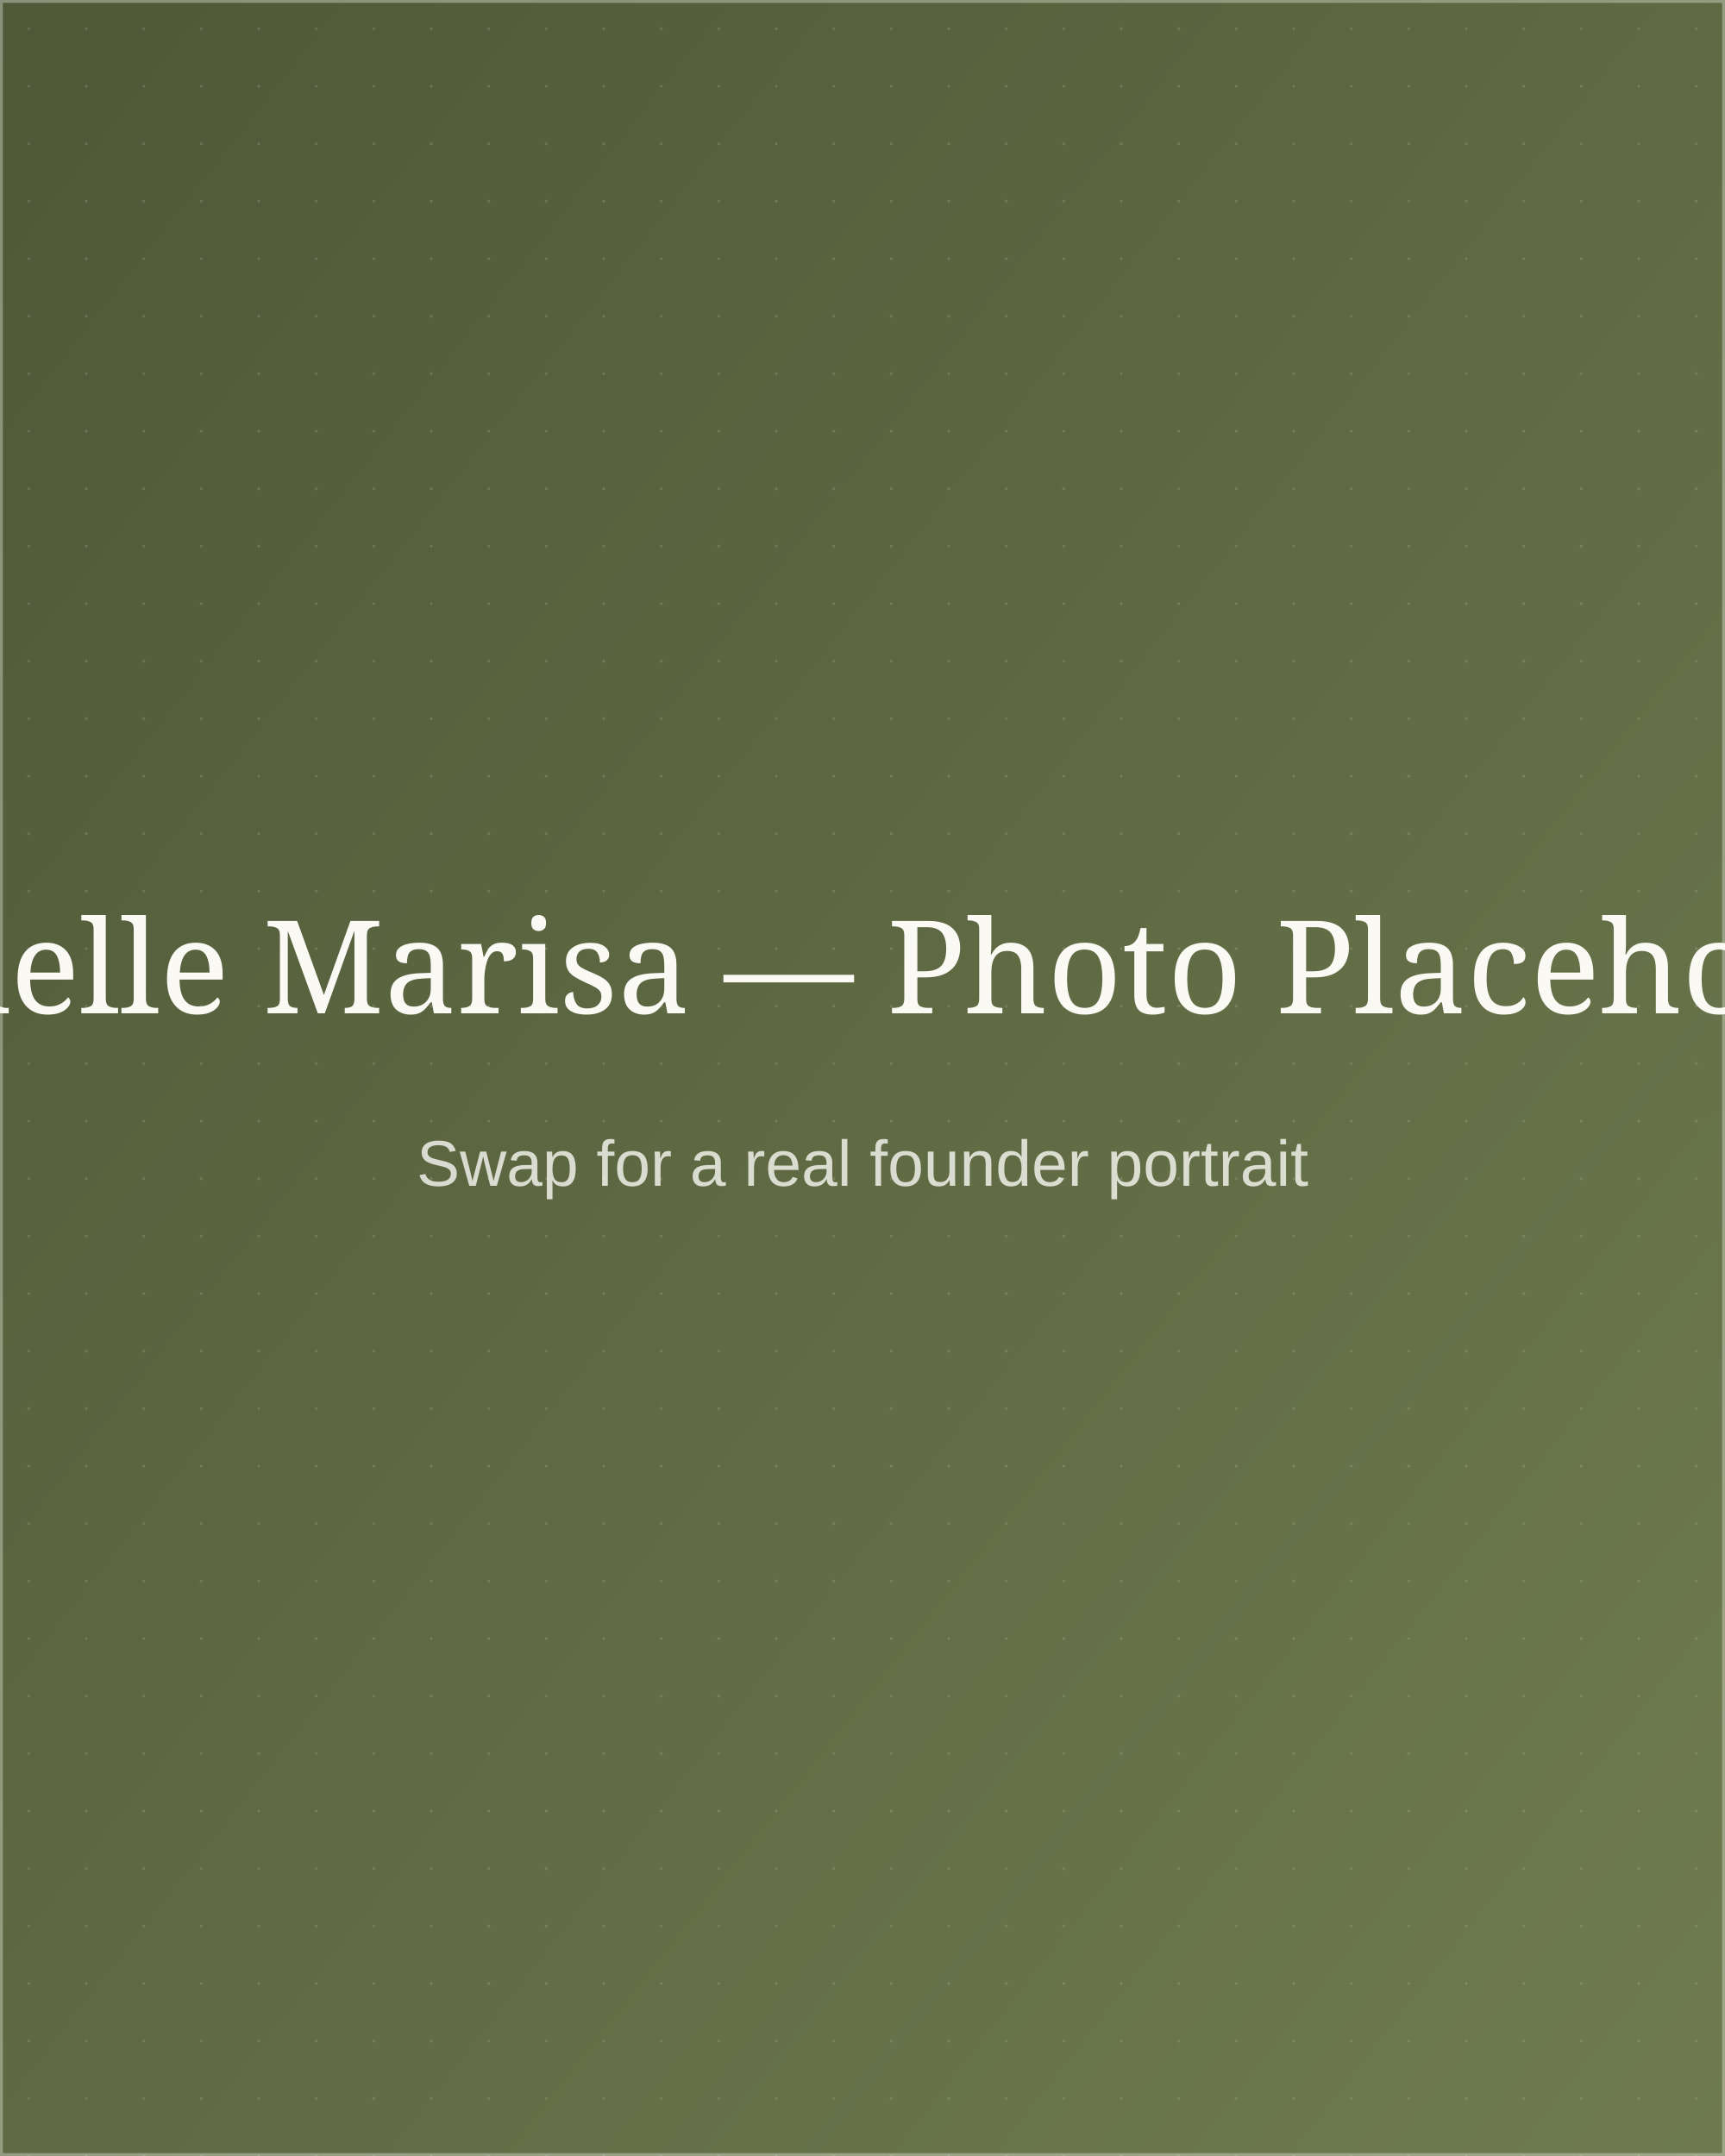
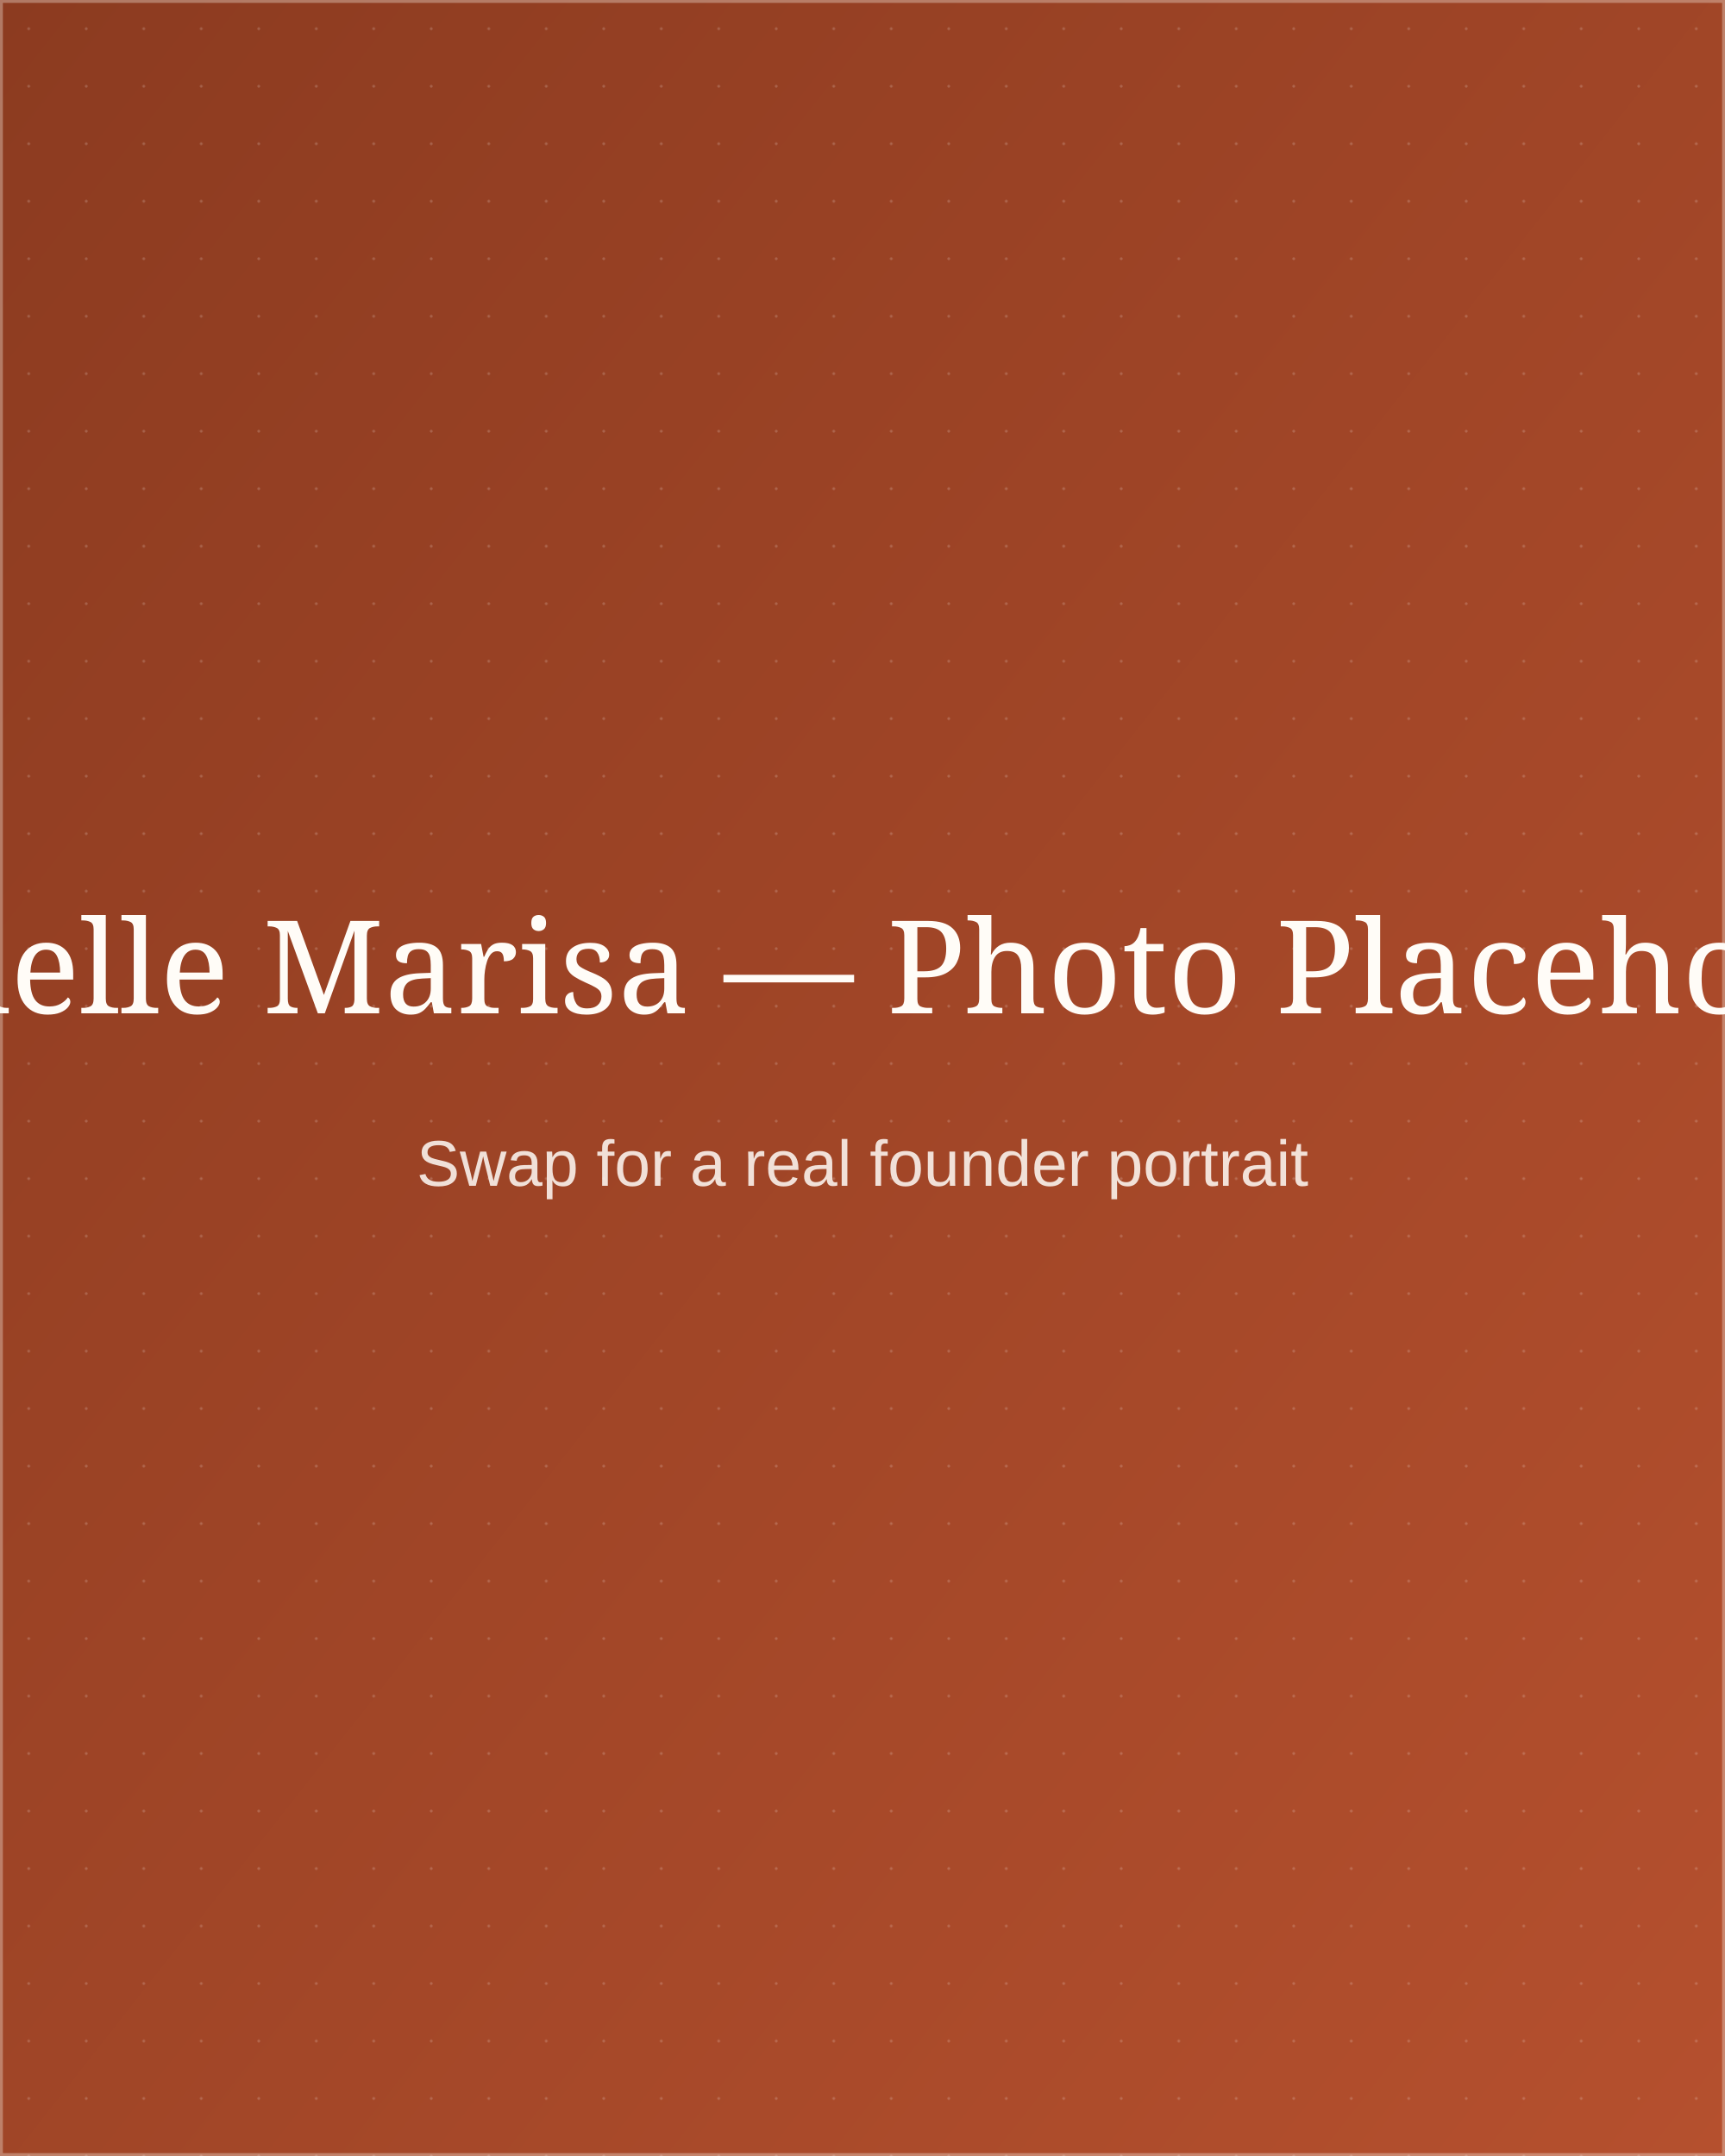
<svg xmlns="http://www.w3.org/2000/svg" width="1200" height="1500" viewBox="0 0 1200 1500">
  <defs>
    <linearGradient id="g" x1="0" y1="0" x2="1" y2="1">
-       <stop offset="0" stop-color="#4F5837" />
-       <stop offset="1" stop-color="#6F7B4F" />
+       <stop offset="0" stop-color="#8C3B20" />
+       <stop offset="1" stop-color="#B5502E" />
    </linearGradient>
    <pattern id="p" width="40" height="40" patternUnits="userSpaceOnUse">
      <rect width="40" height="40" fill="none" />
-       <circle cx="20" cy="20" r="1" fill="#FAF9F4" opacity="0.15" />
+       <circle cx="20" cy="20" r="1" fill="#FFFCF7" opacity="0.18" />
    </pattern>
  </defs>
  <rect width="1200" height="1500" fill="url(#g)" />
  <rect width="1200" height="1500" fill="url(#p)" />
-   <rect x="1" y="1" width="1198" height="1498" fill="none" stroke="#FAF9F4" stroke-opacity="0.35" stroke-width="2" />
-   <text x="50%" y="47%" text-anchor="middle" font-family="Georgia, serif" font-size="90" fill="#FAF9F4">Danielle Marisa — Photo Placeholder</text>
-   <text x="50%" y="55%" text-anchor="middle" font-family="Arial, sans-serif" font-size="45" fill="#FAF9F4" opacity="0.8">Swap for a real founder portrait</text>
+   <rect x="1" y="1" width="1198" height="1498" fill="none" stroke="#F6EFE4" stroke-opacity="0.35" stroke-width="2" />
+   <text x="50%" y="47%" text-anchor="middle" font-family="Georgia, serif" font-size="90" fill="#FFFCF7">Danielle Marisa — Photo Placeholder</text>
+   <text x="50%" y="55%" text-anchor="middle" font-family="Arial, sans-serif" font-size="45" fill="#FFFCF7" opacity="0.85">Swap for a real founder portrait</text>
</svg>
